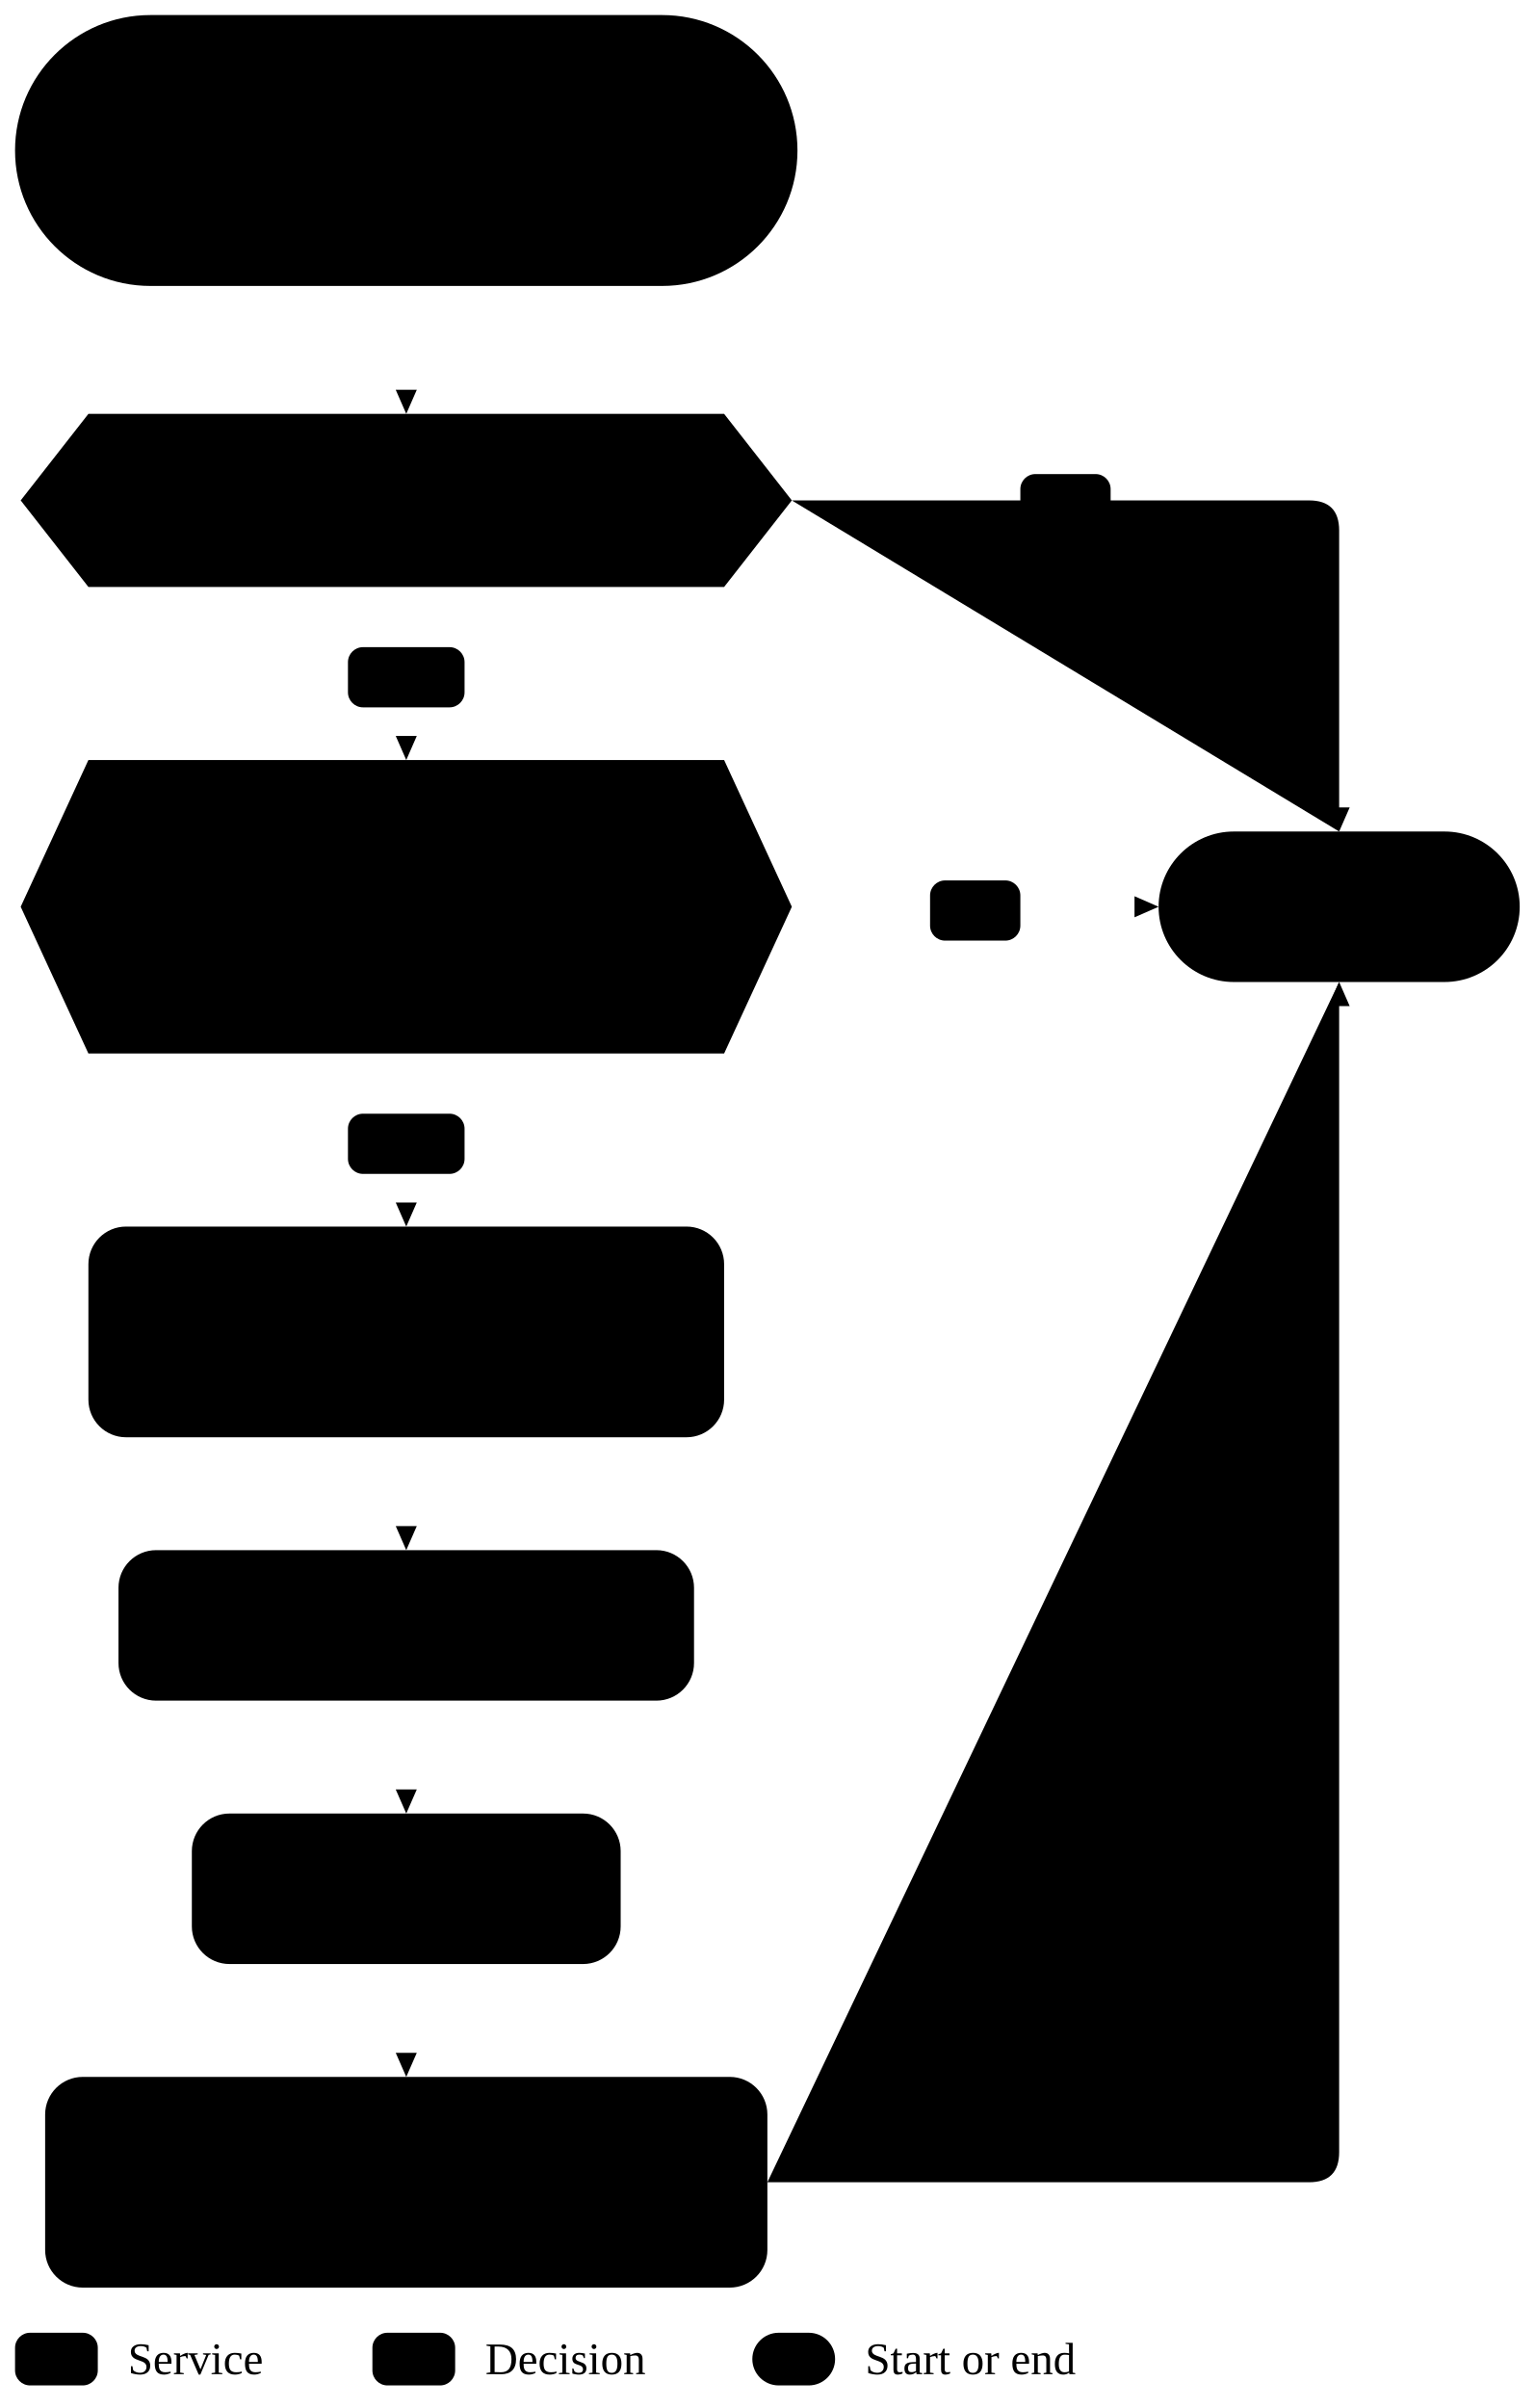
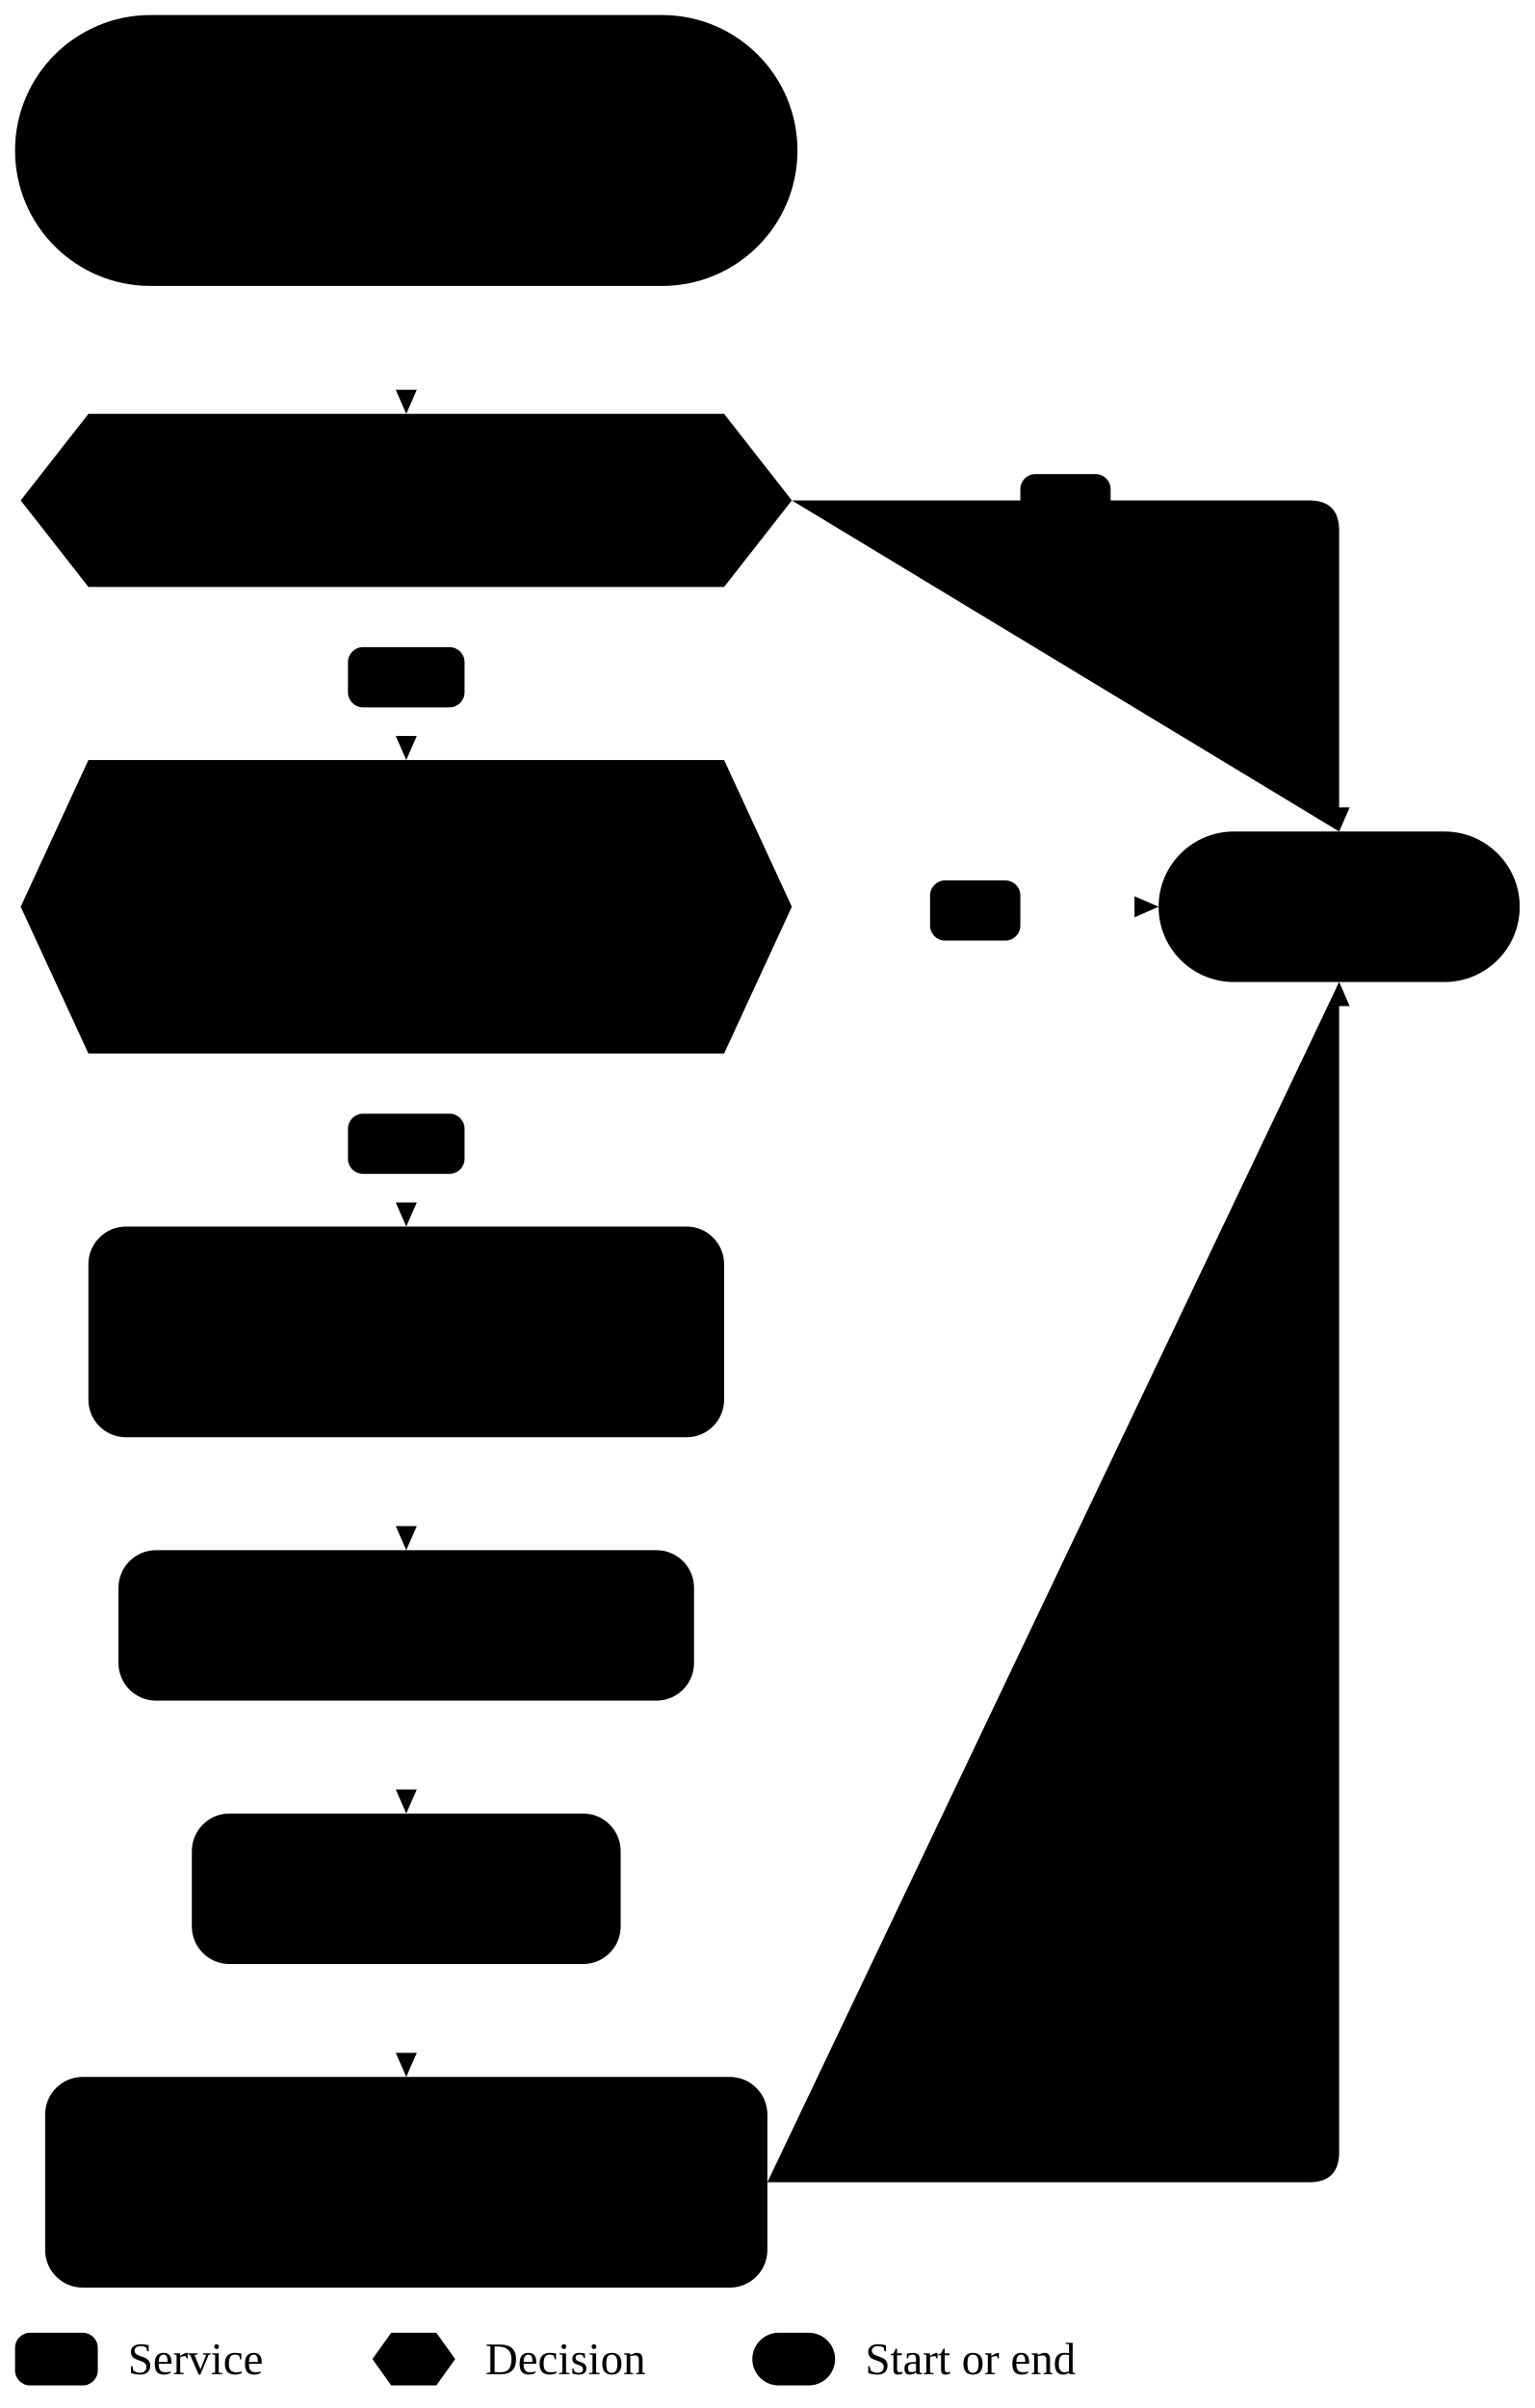
<svg xmlns="http://www.w3.org/2000/svg" class="dgm flow" viewBox="0 0 408 640" width="408" role="img" aria-labelledby="block-proposal-w-t block-proposal-w-d">
  <defs>
    <marker id="block-proposal-w-a" viewBox="0 0 10 10" refX="9" refY="5" markerWidth="8" markerHeight="8" orient="auto-start-reverse">
      <path d="M1 1.5 9 5 1 8.5" class="d-arrow" />
    </marker>
    <marker id="block-proposal-w-ap" viewBox="0 0 10 10" refX="9" refY="5" markerWidth="8" markerHeight="8" orient="auto-start-reverse">
      <path d="M1 1.5 9 5 1 8.5" class="d-arrow d-arrow-strong" />
    </marker>
  </defs>
  <g transform="translate(4 4)">
    <path d="M104 72 L104 106" class="d-edge" marker-end="url(#block-proposal-w-a)" />
    <path d="M206.5 129 L344 129 Q352 129 352 137 L352 217" class="d-edge" marker-end="url(#block-proposal-w-a)" />
    <path d="M104 152 L104 198" class="d-edge" marker-end="url(#block-proposal-w-a)" />
    <path d="M206.5 237 L304 237" class="d-edge" marker-end="url(#block-proposal-w-a)" />
    <path d="M104 276 L104 322" class="d-edge" marker-end="url(#block-proposal-w-a)" />
    <path d="M104 378 L104 408" class="d-edge" marker-end="url(#block-proposal-w-a)" />
    <path d="M104 448 L104 478" class="d-edge" marker-end="url(#block-proposal-w-a)" />
    <path d="M104 518 L104 548" class="d-edge" marker-end="url(#block-proposal-w-a)" />
    <path d="M200 576 L344 576 Q352 576 352 568 L352 257" class="d-edge" marker-end="url(#block-proposal-w-a)" />
    <g class="d-node d-terminal">
      <rect x="0" y="0" width="208" height="72" rx="36" />
    </g>
    <text x="104" y="24" class="d-label" text-anchor="middle">Heartbeat check every</text>
    <text x="104" y="40" class="d-label" text-anchor="middle">5 seconds or a deploy</text>
    <text x="104" y="56" class="d-label" text-anchor="middle">is submitted</text>
    <g class="d-node d-decision">
      <polygon points="1.5,129 19.5,106 188.5,106 206.5,129 188.5,152 19.5,152" />
    </g>
    <text x="104" y="133" class="d-label" text-anchor="middle">Bonded and active?</text>
    <g class="d-node d-decision">
      <polygon points="1.5,237 19.5,198 188.5,198 206.5,237 188.5,276 19.5,276" />
    </g>
    <text x="104" y="225" class="d-label" text-anchor="middle">Synchrony and</text>
    <text x="104" y="241" class="d-label" text-anchor="middle">height constraints</text>
    <text x="104" y="257" class="d-label" text-anchor="middle">met?</text>
    <g class="d-node d-service">
      <rect x="19.5" y="322" width="169" height="56" rx="10" />
    </g>
    <text x="104" y="346" class="d-label" text-anchor="middle">Create block from</text>
    <text x="104" y="362" class="d-label" text-anchor="middle">deploy pool</text>
    <g class="d-node d-service">
      <rect x="27.5" y="408" width="153" height="40" rx="10" />
    </g>
    <text x="104" y="432" class="d-label" text-anchor="middle">Execute deploys</text>
    <g class="d-node d-service">
      <rect x="47" y="478" width="114" height="40" rx="10" />
    </g>
    <text x="104" y="502" class="d-label" text-anchor="middle">Sign block</text>
    <g class="d-node d-service">
      <rect x="8" y="548" width="192" height="56" rx="10" />
    </g>
    <text x="104" y="572" class="d-label" text-anchor="middle">Add to DAG and relay</text>
    <text x="104" y="588" class="d-label" text-anchor="middle">to peers</text>
    <g class="d-node d-terminal">
      <rect x="304" y="217" width="96" height="40" rx="20" />
    </g>
    <text x="352" y="241" class="d-label" text-anchor="middle">Wait</text>
    <rect x="267.25" y="122" width="24" height="16" rx="4" class="d-chip" />
    <rect x="88.5" y="168" width="31" height="16" rx="4" class="d-chip" />
    <rect x="243.25" y="230" width="24" height="16" rx="4" class="d-chip" />
    <rect x="88.5" y="292" width="31" height="16" rx="4" class="d-chip" />
    <text x="279.25" y="133" class="d-elabel" text-anchor="middle">No</text>
    <text x="104" y="179" class="d-elabel" text-anchor="middle">Yes</text>
    <text x="255.25" y="241" class="d-elabel" text-anchor="middle">No</text>
    <text x="104" y="303" class="d-elabel" text-anchor="middle">Yes</text>
  </g>
  <g class="d-node d-service">
    <rect x="4" y="620" width="22" height="14" rx="4" />
  </g>
  <text x="34" y="631" class="d-meta">Service</text>
  <g class="d-node d-decision">
-     <rect x="99" y="620" width="22" height="14" rx="4" />
+     <polygon points="99,627 104,620 116,620 121,627 116,634 104,634" />
  </g>
  <text x="129" y="631" class="d-meta">Decision</text>
  <g class="d-node d-terminal">
    <rect x="200" y="620" width="22" height="14" rx="7" />
  </g>
  <text x="230" y="631" class="d-meta">Start or end</text>
</svg>
